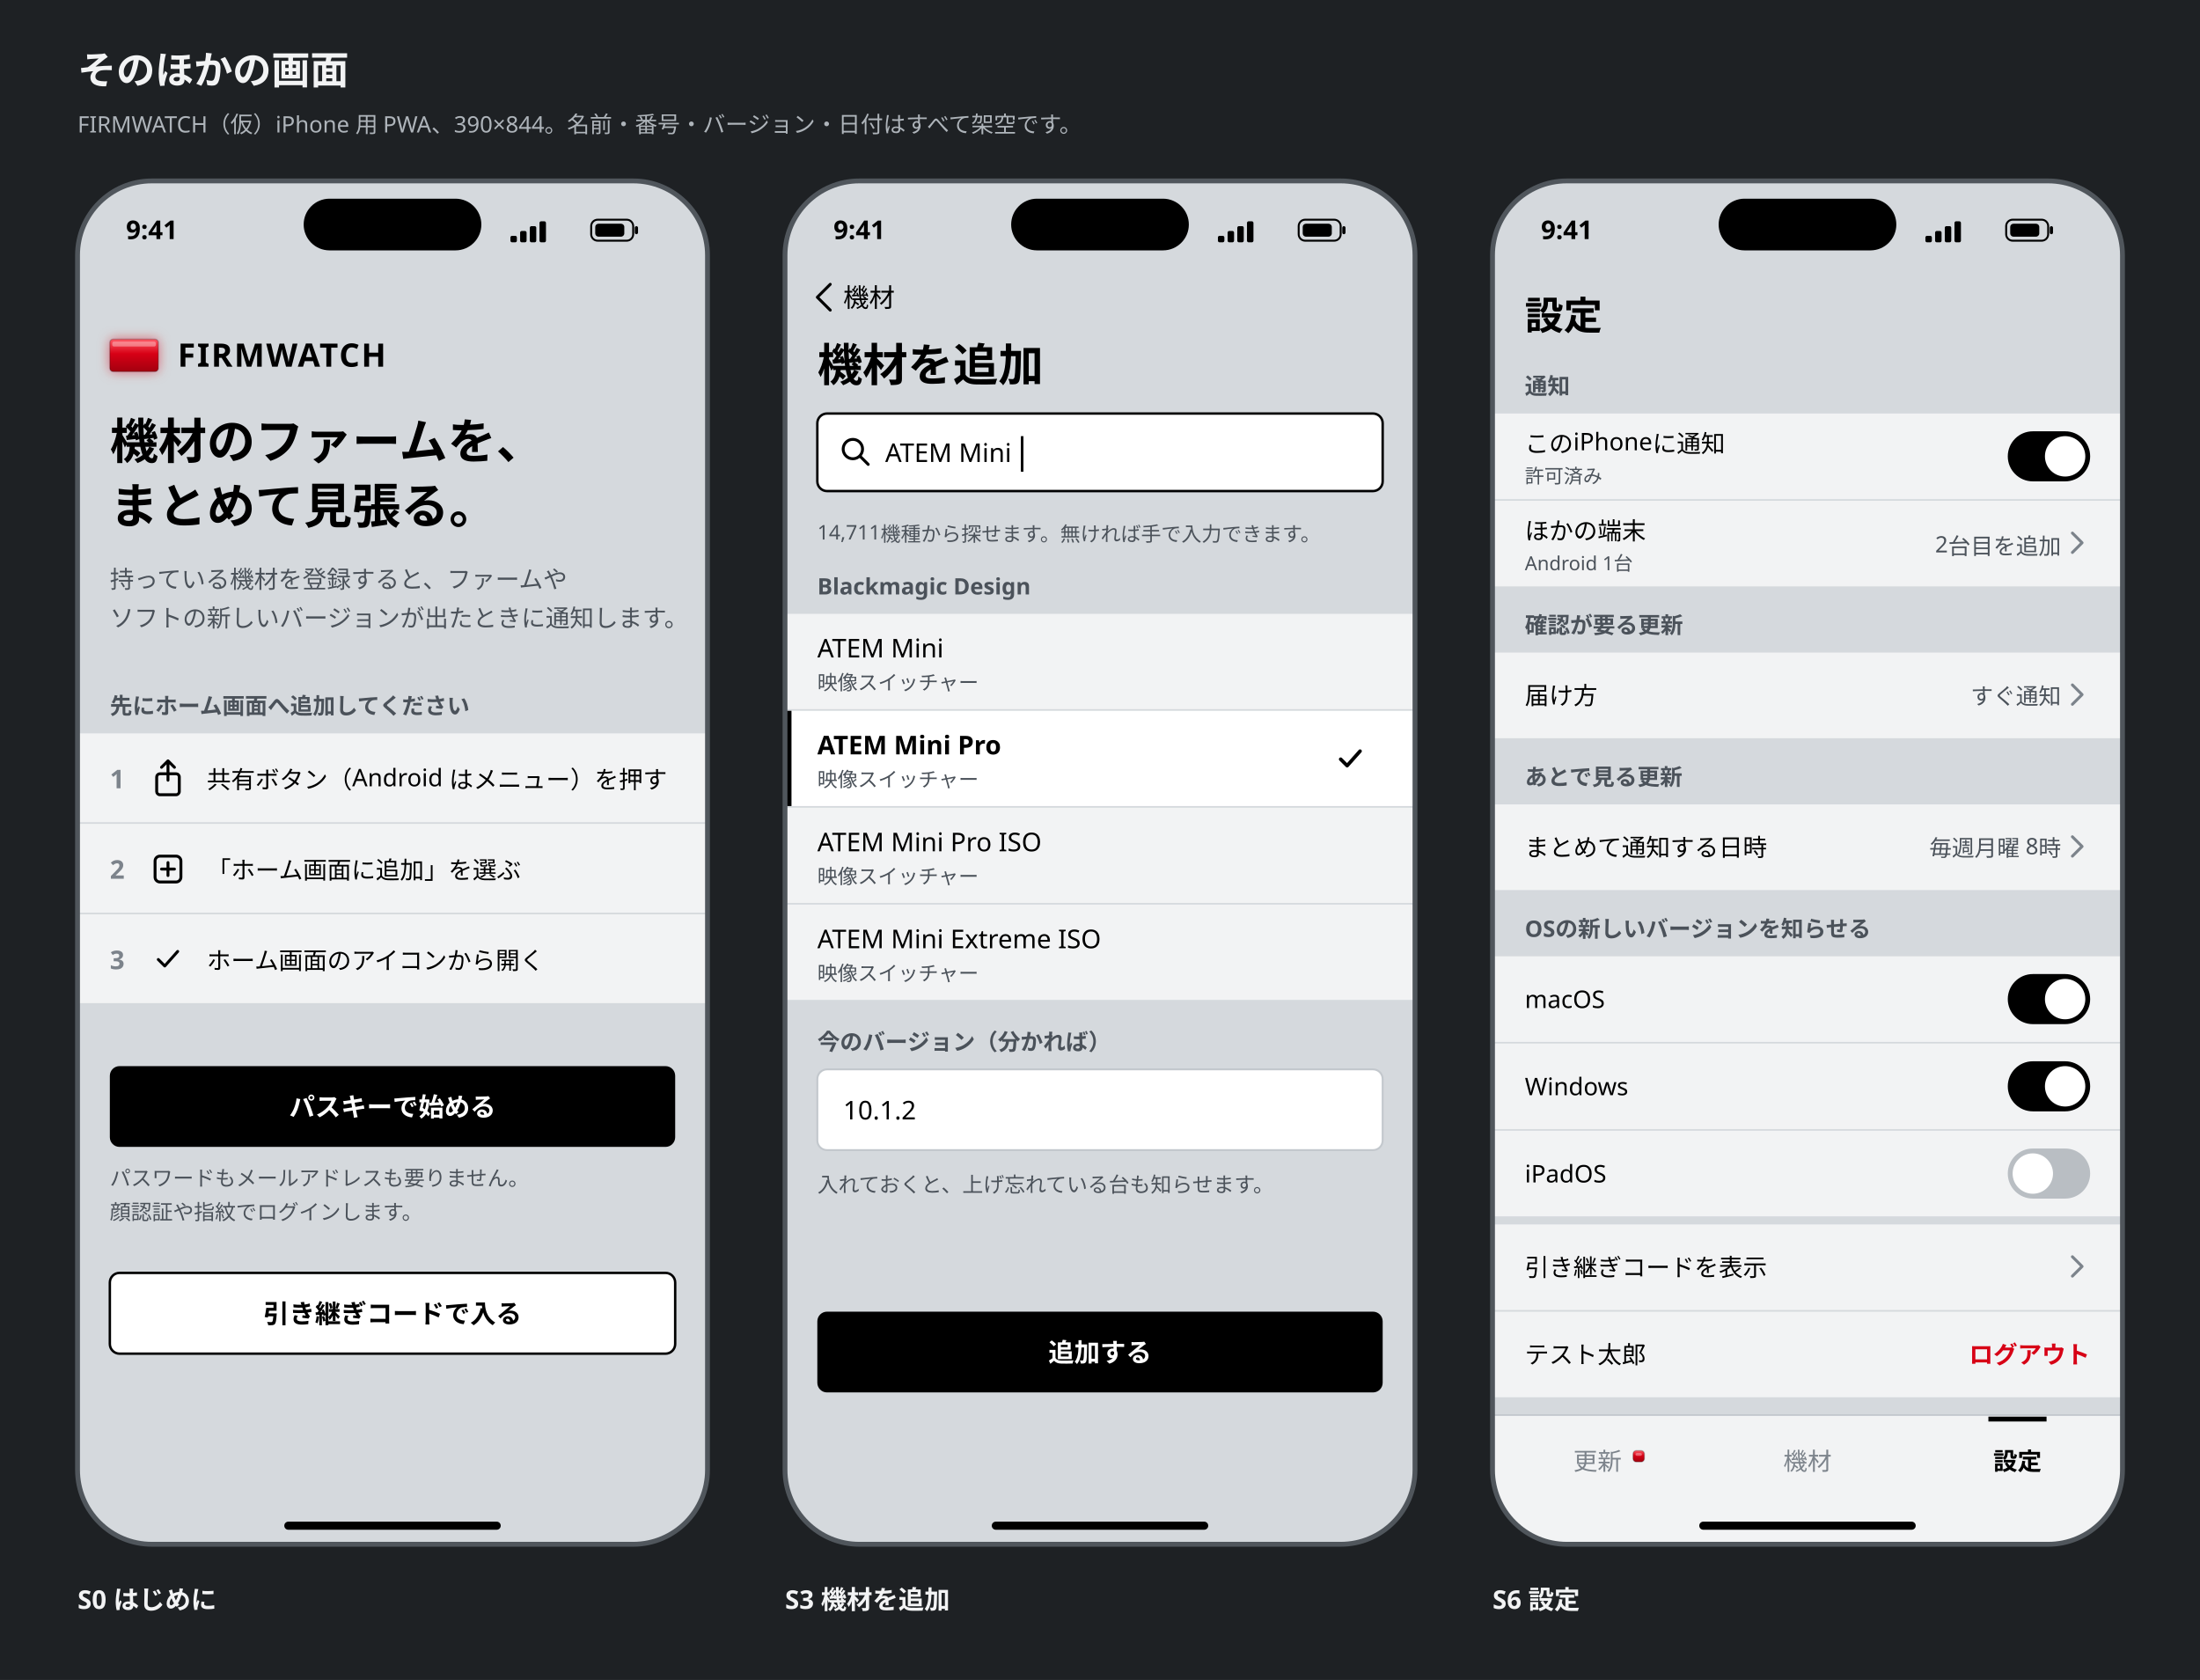
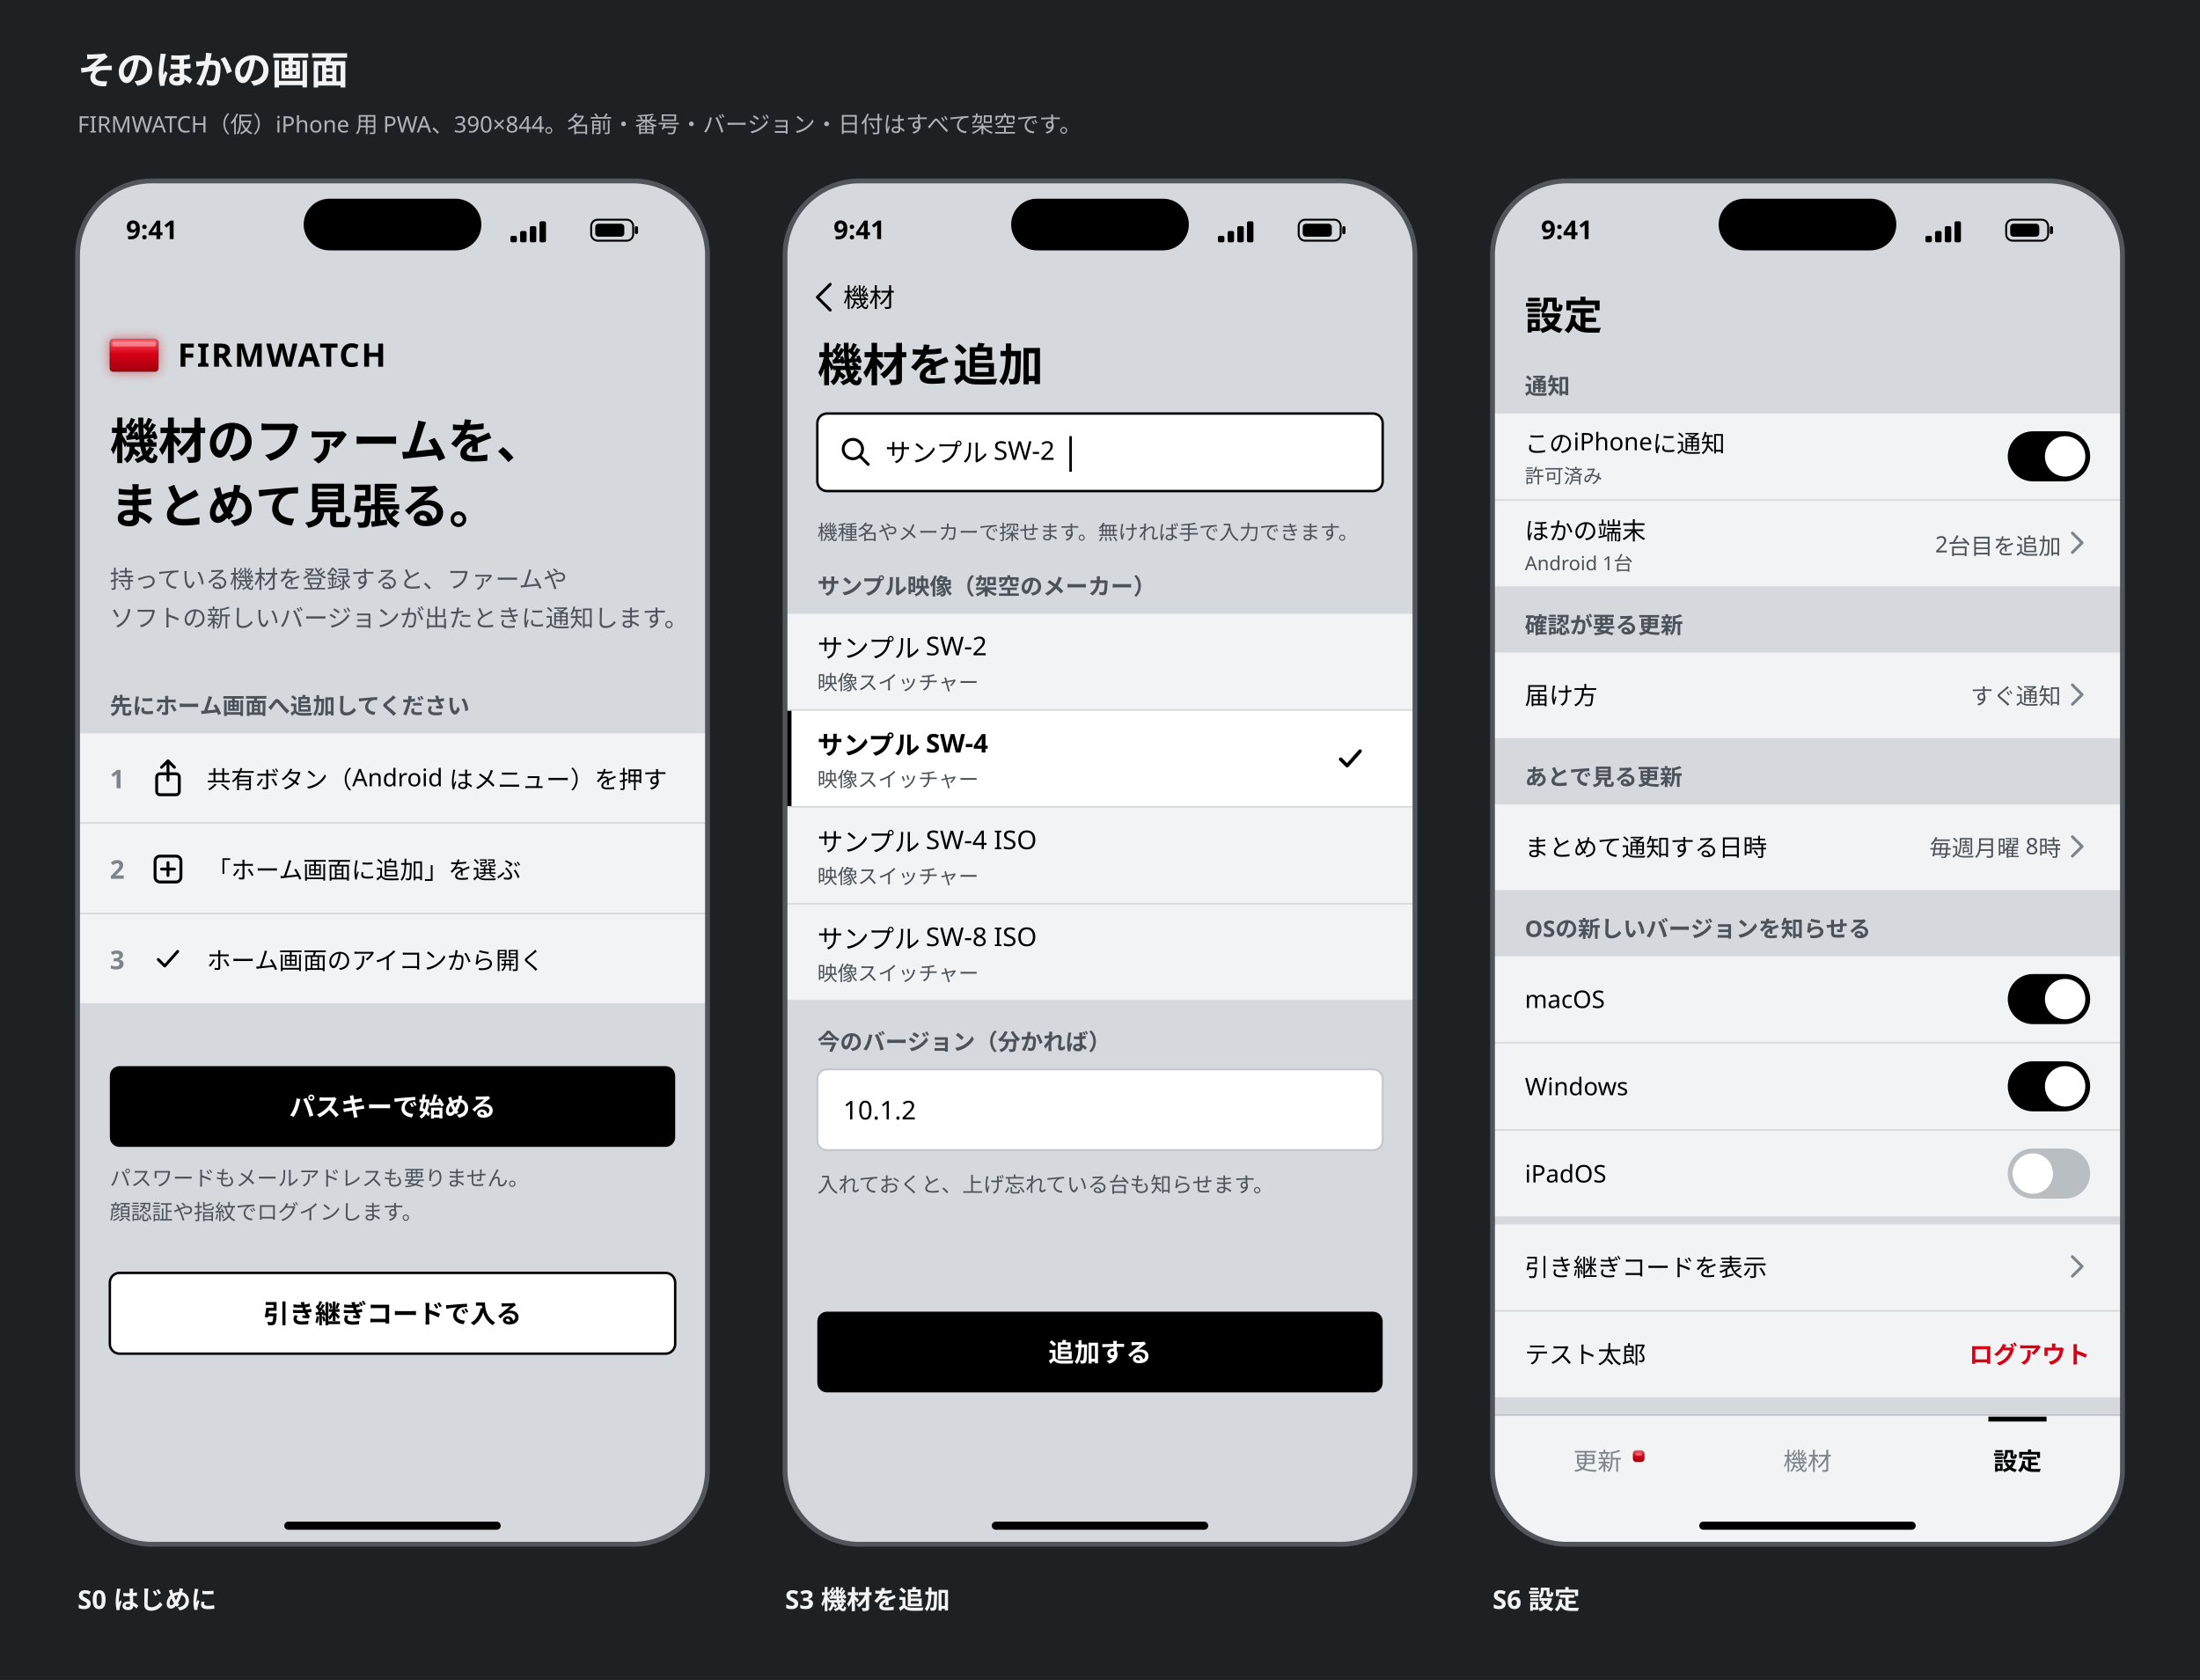
<svg xmlns="http://www.w3.org/2000/svg" width="1362" height="1040" viewBox="0 0 1362 1040">
  <defs>
    <linearGradient id="litR" x1="0" y1="0" x2="0" y2="1">
      <stop offset="0" stop-color="#FF5A66" />
      <stop offset=".45" stop-color="#D70015" />
      <stop offset="1" stop-color="#A3000F" />
    </linearGradient>
    <linearGradient id="litG" x1="0" y1="0" x2="0" y2="1">
      <stop offset="0" stop-color="#3DD27E" />
      <stop offset=".45" stop-color="#00843D" />
      <stop offset="1" stop-color="#005E2B" />
    </linearGradient>
    <linearGradient id="unlit" x1="0" y1="0" x2="0" y2="1">
      <stop offset="0" stop-color="#C4C9CE" />
      <stop offset="1" stop-color="#9198A0" />
    </linearGradient>
    <filter id="glowR" x="-80%" y="-80%" width="260%" height="260%">
      <feGaussianBlur stdDeviation="3.5" />
    </filter>
  </defs>
  <rect x="0" y="0" width="1362" height="1040" rx="0" fill="#1E2124" />
  <text x="48" y="52" font-family="'IBM Plex Sans JP','Noto Sans JP',sans-serif" font-size="24" font-weight="700" fill="#F2F3F4" text-anchor="start">そのほかの画面</text>
  <text x="48" y="82" font-family="'IBM Plex Sans JP','Noto Sans JP',sans-serif" font-size="14" font-weight="400" fill="#AEB4BA" text-anchor="start">FIRMWATCH（仮）iPhone 用 PWA、390×844。名前・番号・バージョン・日付はすべて架空です。</text>
  <clipPath id="c0">
    <rect x="0" y="0" width="390" height="844" rx="46" />
  </clipPath>
  <g transform="translate(48,112)">
    <g clip-path="url(#c0)">
      <rect x="0" y="0" width="390" height="844" rx="0" fill="#D5D9DD" />
      <text x="30" y="36" font-family="'IBM Plex Sans JP','Noto Sans JP',sans-serif" font-size="16" font-weight="600" fill="#000000" text-anchor="start">9:41</text>
      <rect x="318" y="24" width="26" height="13" rx="4" fill="none" stroke="#000000" stroke-width="1.2" />
      <rect x="320.5" y="26.5" width="18" height="8" rx="2" fill="#000000" />
      <rect x="345" y="28" width="2" height="5" rx="1" fill="#000000" />
      <rect x="268" y="34" width="4" height="4" rx="1" fill="#000000" />
      <rect x="274" y="31" width="4" height="7" rx="1" fill="#000000" />
      <rect x="280" y="28" width="4" height="10" rx="1" fill="#000000" />
      <rect x="286" y="25" width="4" height="13" rx="1" fill="#000000" />
      <rect x="140" y="11" width="110" height="32" rx="16" fill="#000" />
      <rect x="20" y="98" width="30" height="20" rx="2" fill="#D70015" opacity=".55" filter="url(#glowR)" />
      <rect x="20" y="98" width="30" height="20" rx="2" fill="url(#litR)" stroke="#00000033" stroke-width=".8" />
      <rect x="21.5" y="99.5" width="27" height="3" rx="1" fill="#ffffff" opacity="0.35" />
      <text x="62" y="115" font-family="'IBM Plex Sans JP','Noto Sans JP',sans-serif" font-size="20" font-weight="700" fill="#000000" text-anchor="start" letter-spacing="1">FIRMWATCH</text>
      <text x="20" y="172" font-family="'IBM Plex Sans JP','Noto Sans JP',sans-serif" font-size="30" font-weight="700" fill="#000000" text-anchor="start">機材のファームを、</text>
      <text x="20" y="212" font-family="'IBM Plex Sans JP','Noto Sans JP',sans-serif" font-size="30" font-weight="700" fill="#000000" text-anchor="start">まとめて見張る。</text>
      <text x="20" y="252" font-family="'IBM Plex Sans JP','Noto Sans JP',sans-serif" font-size="15" font-weight="400" fill="#4B525A" text-anchor="start">持っている機材を登録すると、ファームや</text>
      <text x="20" y="276" font-family="'IBM Plex Sans JP','Noto Sans JP',sans-serif" font-size="15" font-weight="400" fill="#4B525A" text-anchor="start">ソフトの新しいバージョンが出たときに通知します。</text>
      <text x="20" y="330" font-family="'IBM Plex Sans JP','Noto Sans JP',sans-serif" font-size="14" font-weight="600" fill="#4B525A" text-anchor="start">先にホーム画面へ追加してください</text>
      <rect x="0" y="342" width="390" height="55" rx="0" fill="#F2F3F4" />
      <text x="20" y="376" font-family="'IBM Plex Sans JP','Noto Sans JP',sans-serif" font-size="16" font-weight="700" fill="#7C838B" text-anchor="start">1</text>
      <rect x="49" y="367" width="14" height="13" rx="2" fill="none" stroke="#000000" stroke-width="1.8" stroke-linecap="round" stroke-linejoin="round" />
      <path d="M56 359 v12 M52 363 l4 -4 l4 4" fill="none" stroke="#000000" stroke-width="1.8" stroke-linecap="round" stroke-linejoin="round" />
      <text x="80" y="376" font-family="'IBM Plex Sans JP','Noto Sans JP',sans-serif" font-size="15" font-weight="400" fill="#000000" text-anchor="start">共有ボタン（Android はメニュー）を押す</text>
      <rect x="0" y="398" width="390" height="55" rx="0" fill="#F2F3F4" />
      <text x="20" y="432" font-family="'IBM Plex Sans JP','Noto Sans JP',sans-serif" font-size="16" font-weight="700" fill="#7C838B" text-anchor="start">2</text>
      <rect x="48" y="418" width="16" height="16" rx="3" fill="none" stroke="#000000" stroke-width="1.8" stroke-linecap="round" stroke-linejoin="round" />
      <path d="M52 426 h8 M56 422 v8" fill="none" stroke="#000000" stroke-width="1.8" stroke-linecap="round" stroke-linejoin="round" />
      <text x="80" y="432" font-family="'IBM Plex Sans JP','Noto Sans JP',sans-serif" font-size="15" font-weight="400" fill="#000000" text-anchor="start">「ホーム画面に追加」を選ぶ</text>
      <rect x="0" y="454" width="390" height="55" rx="0" fill="#F2F3F4" />
      <text x="20" y="488" font-family="'IBM Plex Sans JP','Noto Sans JP',sans-serif" font-size="16" font-weight="700" fill="#7C838B" text-anchor="start">3</text>
      <path d="M50 482 l4 4 l8 -9" fill="none" stroke="#000000" stroke-width="1.8" stroke-linecap="round" stroke-linejoin="round" />
      <text x="80" y="488" font-family="'IBM Plex Sans JP','Noto Sans JP',sans-serif" font-size="15" font-weight="400" fill="#000000" text-anchor="start">ホーム画面のアイコンから開く</text>
      <rect x="20" y="548" width="350" height="50" rx="6" fill="#000000" />
      <text x="195.0" y="579.0" font-family="'IBM Plex Sans JP','Noto Sans JP',sans-serif" font-size="16" font-weight="600" fill="#FFFFFF" text-anchor="middle">パスキーで始める</text>
      <text x="20" y="622" font-family="'IBM Plex Sans JP','Noto Sans JP',sans-serif" font-size="13" font-weight="400" fill="#4B525A" text-anchor="start">パスワードもメールアドレスも要りません。</text>
      <text x="20" y="643" font-family="'IBM Plex Sans JP','Noto Sans JP',sans-serif" font-size="13" font-weight="400" fill="#4B525A" text-anchor="start">顔認証や指紋でログインします。</text>
      <rect x="20" y="676" width="350" height="50" rx="6" fill="#FFFFFF" stroke="#000000" stroke-width="1.5" />
      <text x="195.0" y="707.0" font-family="'IBM Plex Sans JP','Noto Sans JP',sans-serif" font-size="16" font-weight="600" fill="#000000" text-anchor="middle">引き継ぎコードで入る</text>
      <rect x="128" y="830" width="134" height="5" rx="2.5" fill="#000000" />
    </g>
    <rect x="0" y="0" width="390" height="844" rx="46" fill="none" stroke="#50565C" stroke-width="3" />
  </g>
  <text x="48" y="996" font-family="'IBM Plex Sans JP','Noto Sans JP',sans-serif" font-size="16" font-weight="600" fill="#F2F3F4" text-anchor="start">S0  はじめに</text>
  <clipPath id="c1">
    <rect x="0" y="0" width="390" height="844" rx="46" />
  </clipPath>
  <g transform="translate(486,112)">
    <g clip-path="url(#c1)">
      <rect x="0" y="0" width="390" height="844" rx="0" fill="#D5D9DD" />
      <text x="30" y="36" font-family="'IBM Plex Sans JP','Noto Sans JP',sans-serif" font-size="16" font-weight="600" fill="#000000" text-anchor="start">9:41</text>
      <rect x="318" y="24" width="26" height="13" rx="4" fill="none" stroke="#000000" stroke-width="1.2" />
      <rect x="320.5" y="26.5" width="18" height="8" rx="2" fill="#000000" />
      <rect x="345" y="28" width="2" height="5" rx="1" fill="#000000" />
      <rect x="268" y="34" width="4" height="4" rx="1" fill="#000000" />
      <rect x="274" y="31" width="4" height="7" rx="1" fill="#000000" />
      <rect x="280" y="28" width="4" height="10" rx="1" fill="#000000" />
      <rect x="286" y="25" width="4" height="13" rx="1" fill="#000000" />
      <rect x="140" y="11" width="110" height="32" rx="16" fill="#000" />
      <path d="M28 64 l-8 8 l8 8" fill="none" stroke="#000000" stroke-width="1.8" stroke-linecap="round" stroke-linejoin="round" />
      <text x="36" y="78" font-family="'IBM Plex Sans JP','Noto Sans JP',sans-serif" font-size="16" font-weight="500" fill="#000000" text-anchor="start">機材</text>
      <text x="20" y="124" font-family="'IBM Plex Sans JP','Noto Sans JP',sans-serif" font-size="28" font-weight="700" fill="#000000" text-anchor="start">機材を追加</text>
      <rect x="20" y="144" width="350" height="48" rx="6" fill="#FFFFFF" stroke="#000000" stroke-width="1.5" />
      <circle cx="42" cy="166" r="6" fill="none" stroke="#000000" stroke-width="1.8" stroke-linecap="round" stroke-linejoin="round" />
      <path d="M46.5 170.5 l5 5" fill="none" stroke="#000000" stroke-width="1.8" stroke-linecap="round" stroke-linejoin="round" />
-       <text x="62" y="174" font-family="'IBM Plex Sans JP','Noto Sans JP',sans-serif" font-size="16" font-weight="400" fill="#000000" text-anchor="start">ATEM Mini</text>
-       <rect x="146" y="158" width="1.6" height="22" rx="0" fill="#000000" />
-       <text x="20" y="222" font-family="'IBM Plex Sans JP','Noto Sans JP',sans-serif" font-size="12.5" font-weight="400" fill="#4B525A" text-anchor="start">14,711機種から探せます。無ければ手で入力できます。</text>
-       <text x="20" y="256" font-family="'IBM Plex Sans JP','Noto Sans JP',sans-serif" font-size="14" font-weight="600" fill="#4B525A" text-anchor="start">Blackmagic Design</text>
+       <text x="62" y="174" font-family="'IBM Plex Sans JP','Noto Sans JP',sans-serif" font-size="16" font-weight="400" fill="#000000" text-anchor="start">サンプル SW-2</text>
+       <rect x="176" y="158" width="1.6" height="22" rx="0" fill="#000000" />
+       <text x="20" y="222" font-family="'IBM Plex Sans JP','Noto Sans JP',sans-serif" font-size="12.5" font-weight="400" fill="#4B525A" text-anchor="start">機種名やメーカーで探せます。無ければ手で入力できます。</text>
+       <text x="20" y="256" font-family="'IBM Plex Sans JP','Noto Sans JP',sans-serif" font-size="14" font-weight="600" fill="#4B525A" text-anchor="start">サンプル映像（架空のメーカー）</text>
      <rect x="0" y="268" width="390" height="59" rx="0" fill="#F2F3F4" />
-       <text x="20" y="295" font-family="'IBM Plex Sans JP','Noto Sans JP',sans-serif" font-size="16" font-weight="500" fill="#000000" text-anchor="start">ATEM Mini</text>
+       <text x="20" y="295" font-family="'IBM Plex Sans JP','Noto Sans JP',sans-serif" font-size="16" font-weight="500" fill="#000000" text-anchor="start">サンプル SW-2</text>
      <text x="20" y="315" font-family="'IBM Plex Sans JP','Noto Sans JP',sans-serif" font-size="12.5" font-weight="400" fill="#4B525A" text-anchor="start">映像スイッチャー</text>
      <rect x="0" y="328" width="390" height="59" rx="0" fill="#FFFFFF" />
      <rect x="0" y="328" width="4" height="59" rx="0" fill="#000000" />
-       <text x="20" y="355" font-family="'IBM Plex Sans JP','Noto Sans JP',sans-serif" font-size="16" font-weight="700" fill="#000000" text-anchor="start">ATEM Mini Pro</text>
+       <text x="20" y="355" font-family="'IBM Plex Sans JP','Noto Sans JP',sans-serif" font-size="16" font-weight="700" fill="#000000" text-anchor="start">サンプル SW-4</text>
      <text x="20" y="375" font-family="'IBM Plex Sans JP','Noto Sans JP',sans-serif" font-size="12.5" font-weight="400" fill="#4B525A" text-anchor="start">映像スイッチャー</text>
      <path d="M344 358 l4 4 l8 -9" fill="none" stroke="#000000" stroke-width="2.2" stroke-linecap="round" stroke-linejoin="round" />
      <rect x="0" y="388" width="390" height="59" rx="0" fill="#F2F3F4" />
-       <text x="20" y="415" font-family="'IBM Plex Sans JP','Noto Sans JP',sans-serif" font-size="16" font-weight="500" fill="#000000" text-anchor="start">ATEM Mini Pro ISO</text>
+       <text x="20" y="415" font-family="'IBM Plex Sans JP','Noto Sans JP',sans-serif" font-size="16" font-weight="500" fill="#000000" text-anchor="start">サンプル SW-4 ISO</text>
      <text x="20" y="435" font-family="'IBM Plex Sans JP','Noto Sans JP',sans-serif" font-size="12.5" font-weight="400" fill="#4B525A" text-anchor="start">映像スイッチャー</text>
      <rect x="0" y="448" width="390" height="59" rx="0" fill="#F2F3F4" />
-       <text x="20" y="475" font-family="'IBM Plex Sans JP','Noto Sans JP',sans-serif" font-size="16" font-weight="500" fill="#000000" text-anchor="start">ATEM Mini Extreme ISO</text>
+       <text x="20" y="475" font-family="'IBM Plex Sans JP','Noto Sans JP',sans-serif" font-size="16" font-weight="500" fill="#000000" text-anchor="start">サンプル SW-8 ISO</text>
      <text x="20" y="495" font-family="'IBM Plex Sans JP','Noto Sans JP',sans-serif" font-size="12.5" font-weight="400" fill="#4B525A" text-anchor="start">映像スイッチャー</text>
      <text x="20" y="538" font-family="'IBM Plex Sans JP','Noto Sans JP',sans-serif" font-size="14" font-weight="600" fill="#4B525A" text-anchor="start">今のバージョン（分かれば）</text>
      <rect x="20" y="550" width="350" height="50" rx="6" fill="#FFFFFF" stroke="#C3C8CD" stroke-width="1.2" />
      <text x="36" y="581" font-family="'IBM Plex Sans JP','Noto Sans JP',sans-serif" font-size="16" font-weight="400" fill="#000000" text-anchor="start">10.1.2</text>
      <text x="20" y="626" font-family="'IBM Plex Sans JP','Noto Sans JP',sans-serif" font-size="13" font-weight="400" fill="#4B525A" text-anchor="start">入れておくと、上げ忘れている台も知らせます。</text>
      <rect x="20" y="700" width="350" height="50" rx="6" fill="#000000" />
      <text x="195.0" y="731.0" font-family="'IBM Plex Sans JP','Noto Sans JP',sans-serif" font-size="16" font-weight="600" fill="#FFFFFF" text-anchor="middle">追加する</text>
      <rect x="128" y="830" width="134" height="5" rx="2.5" fill="#000000" />
    </g>
    <rect x="0" y="0" width="390" height="844" rx="46" fill="none" stroke="#50565C" stroke-width="3" />
  </g>
  <text x="486" y="996" font-family="'IBM Plex Sans JP','Noto Sans JP',sans-serif" font-size="16" font-weight="600" fill="#F2F3F4" text-anchor="start">S3  機材を追加</text>
  <clipPath id="c2">
    <rect x="0" y="0" width="390" height="844" rx="46" />
  </clipPath>
  <g transform="translate(924,112)">
    <g clip-path="url(#c2)">
      <rect x="0" y="0" width="390" height="844" rx="0" fill="#D5D9DD" />
      <text x="30" y="36" font-family="'IBM Plex Sans JP','Noto Sans JP',sans-serif" font-size="16" font-weight="600" fill="#000000" text-anchor="start">9:41</text>
      <rect x="318" y="24" width="26" height="13" rx="4" fill="none" stroke="#000000" stroke-width="1.2" />
      <rect x="320.5" y="26.5" width="18" height="8" rx="2" fill="#000000" />
      <rect x="345" y="28" width="2" height="5" rx="1" fill="#000000" />
      <rect x="268" y="34" width="4" height="4" rx="1" fill="#000000" />
      <rect x="274" y="31" width="4" height="7" rx="1" fill="#000000" />
      <rect x="280" y="28" width="4" height="10" rx="1" fill="#000000" />
      <rect x="286" y="25" width="4" height="13" rx="1" fill="#000000" />
      <rect x="140" y="11" width="110" height="32" rx="16" fill="#000" />
      <text x="20" y="92" font-family="'IBM Plex Sans JP','Noto Sans JP',sans-serif" font-size="24" font-weight="700" fill="#000000" text-anchor="start">設定</text>
      <text x="20" y="132" font-family="'IBM Plex Sans JP','Noto Sans JP',sans-serif" font-size="14" font-weight="600" fill="#4B525A" text-anchor="start">通知</text>
      <rect x="0" y="144" width="390" height="53" rx="0" fill="#F2F3F4" />
      <text x="20" y="168" font-family="'IBM Plex Sans JP','Noto Sans JP',sans-serif" font-size="15" font-weight="400" fill="#000000" text-anchor="start">このiPhoneに通知</text>
      <text x="20" y="187" font-family="'IBM Plex Sans JP','Noto Sans JP',sans-serif" font-size="12" font-weight="400" fill="#4B525A" text-anchor="start">許可済み</text>
      <rect x="319" y="155" width="51" height="31" rx="15.5" fill="#000000" />
      <circle cx="354.5" cy="170.5" r="12.5" fill="#FFFFFF" />
      <rect x="0" y="198" width="390" height="53" rx="0" fill="#F2F3F4" />
      <text x="20" y="222" font-family="'IBM Plex Sans JP','Noto Sans JP',sans-serif" font-size="15" font-weight="400" fill="#000000" text-anchor="start">ほかの端末</text>
      <text x="20" y="241" font-family="'IBM Plex Sans JP','Noto Sans JP',sans-serif" font-size="12" font-weight="400" fill="#4B525A" text-anchor="start">Android 1台</text>
      <text x="352" y="230" font-family="'IBM Plex Sans JP','Noto Sans JP',sans-serif" font-size="14" font-weight="400" fill="#4B525A" text-anchor="end">2台目を追加</text>
      <path d="M359 218 l6 6 l-6 6" fill="none" stroke="#7C838B" stroke-width="1.8" stroke-linecap="round" stroke-linejoin="round" />
      <text x="20" y="280" font-family="'IBM Plex Sans JP','Noto Sans JP',sans-serif" font-size="14" font-weight="600" fill="#4B525A" text-anchor="start">確認が要る更新</text>
      <rect x="0" y="292" width="390" height="53" rx="0" fill="#F2F3F4" />
      <text x="20" y="324" font-family="'IBM Plex Sans JP','Noto Sans JP',sans-serif" font-size="15" font-weight="400" fill="#000000" text-anchor="start">届け方</text>
      <text x="352" y="324" font-family="'IBM Plex Sans JP','Noto Sans JP',sans-serif" font-size="14" font-weight="400" fill="#4B525A" text-anchor="end">すぐ通知</text>
      <path d="M359 312 l6 6 l-6 6" fill="none" stroke="#7C838B" stroke-width="1.8" stroke-linecap="round" stroke-linejoin="round" />
      <text x="20" y="374" font-family="'IBM Plex Sans JP','Noto Sans JP',sans-serif" font-size="14" font-weight="600" fill="#4B525A" text-anchor="start">あとで見る更新</text>
      <rect x="0" y="386" width="390" height="53" rx="0" fill="#F2F3F4" />
      <text x="20" y="418" font-family="'IBM Plex Sans JP','Noto Sans JP',sans-serif" font-size="15" font-weight="400" fill="#000000" text-anchor="start">まとめて通知する日時</text>
      <text x="352" y="418" font-family="'IBM Plex Sans JP','Noto Sans JP',sans-serif" font-size="14" font-weight="400" fill="#4B525A" text-anchor="end">毎週月曜 8時</text>
      <path d="M359 406 l6 6 l-6 6" fill="none" stroke="#7C838B" stroke-width="1.8" stroke-linecap="round" stroke-linejoin="round" />
      <text x="20" y="468" font-family="'IBM Plex Sans JP','Noto Sans JP',sans-serif" font-size="14" font-weight="600" fill="#4B525A" text-anchor="start">OSの新しいバージョンを知らせる</text>
      <rect x="0" y="480" width="390" height="53" rx="0" fill="#F2F3F4" />
      <text x="20" y="512" font-family="'IBM Plex Sans JP','Noto Sans JP',sans-serif" font-size="15" font-weight="400" fill="#000000" text-anchor="start">macOS</text>
      <rect x="319" y="491" width="51" height="31" rx="15.5" fill="#000000" />
      <circle cx="354.5" cy="506.5" r="12.5" fill="#FFFFFF" />
      <rect x="0" y="534" width="390" height="53" rx="0" fill="#F2F3F4" />
      <text x="20" y="566" font-family="'IBM Plex Sans JP','Noto Sans JP',sans-serif" font-size="15" font-weight="400" fill="#000000" text-anchor="start">Windows</text>
      <rect x="319" y="545" width="51" height="31" rx="15.5" fill="#000000" />
      <circle cx="354.5" cy="560.5" r="12.5" fill="#FFFFFF" />
      <rect x="0" y="588" width="390" height="53" rx="0" fill="#F2F3F4" />
      <text x="20" y="620" font-family="'IBM Plex Sans JP','Noto Sans JP',sans-serif" font-size="15" font-weight="400" fill="#000000" text-anchor="start">iPadOS</text>
      <rect x="319" y="599" width="51" height="31" rx="15.5" fill="#B9BEC3" />
      <circle cx="334.5" cy="614.5" r="12.5" fill="#FFFFFF" />
      <rect x="0" y="646" width="390" height="53" rx="0" fill="#F2F3F4" />
      <text x="20" y="678" font-family="'IBM Plex Sans JP','Noto Sans JP',sans-serif" font-size="15" font-weight="400" fill="#000000" text-anchor="start">引き継ぎコードを表示</text>
      <path d="M359 666 l6 6 l-6 6" fill="none" stroke="#7C838B" stroke-width="1.8" stroke-linecap="round" stroke-linejoin="round" />
      <rect x="0" y="700" width="390" height="53" rx="0" fill="#F2F3F4" />
      <text x="20" y="732" font-family="'IBM Plex Sans JP','Noto Sans JP',sans-serif" font-size="15" font-weight="400" fill="#000000" text-anchor="start">テスト太郎</text>
      <text x="370" y="732" font-family="'IBM Plex Sans JP','Noto Sans JP',sans-serif" font-size="15" font-weight="600" fill="#D70015" text-anchor="end">ログアウト</text>
      <rect x="0" y="764" width="390" height="80" rx="0" fill="#F2F3F4" />
      <line x1="0" y1="764" x2="390" y2="764" stroke="#C3C8CD" stroke-width="1" />
      <text x="65" y="798" font-family="'IBM Plex Sans JP','Noto Sans JP',sans-serif" font-size="15" font-weight="500" fill="#7C838B" text-anchor="middle">更新</text>
      <rect x="87" y="786" width="7" height="7" rx="2" fill="url(#litR)" stroke="#00000033" stroke-width=".8" />
      <rect x="88.5" y="787.5" width="4" height="1.75" rx="1" fill="#ffffff" opacity="0.35" />
      <text x="195" y="798" font-family="'IBM Plex Sans JP','Noto Sans JP',sans-serif" font-size="15" font-weight="500" fill="#7C838B" text-anchor="middle">機材</text>
      <text x="325" y="798" font-family="'IBM Plex Sans JP','Noto Sans JP',sans-serif" font-size="15" font-weight="700" fill="#000000" text-anchor="middle">設定</text>
      <rect x="307" y="765" width="36" height="3" rx="0" fill="#000000" />
      <rect x="128" y="830" width="134" height="5" rx="2.5" fill="#000000" />
    </g>
    <rect x="0" y="0" width="390" height="844" rx="46" fill="none" stroke="#50565C" stroke-width="3" />
  </g>
  <text x="924" y="996" font-family="'IBM Plex Sans JP','Noto Sans JP',sans-serif" font-size="16" font-weight="600" fill="#F2F3F4" text-anchor="start">S6  設定</text>
</svg>
